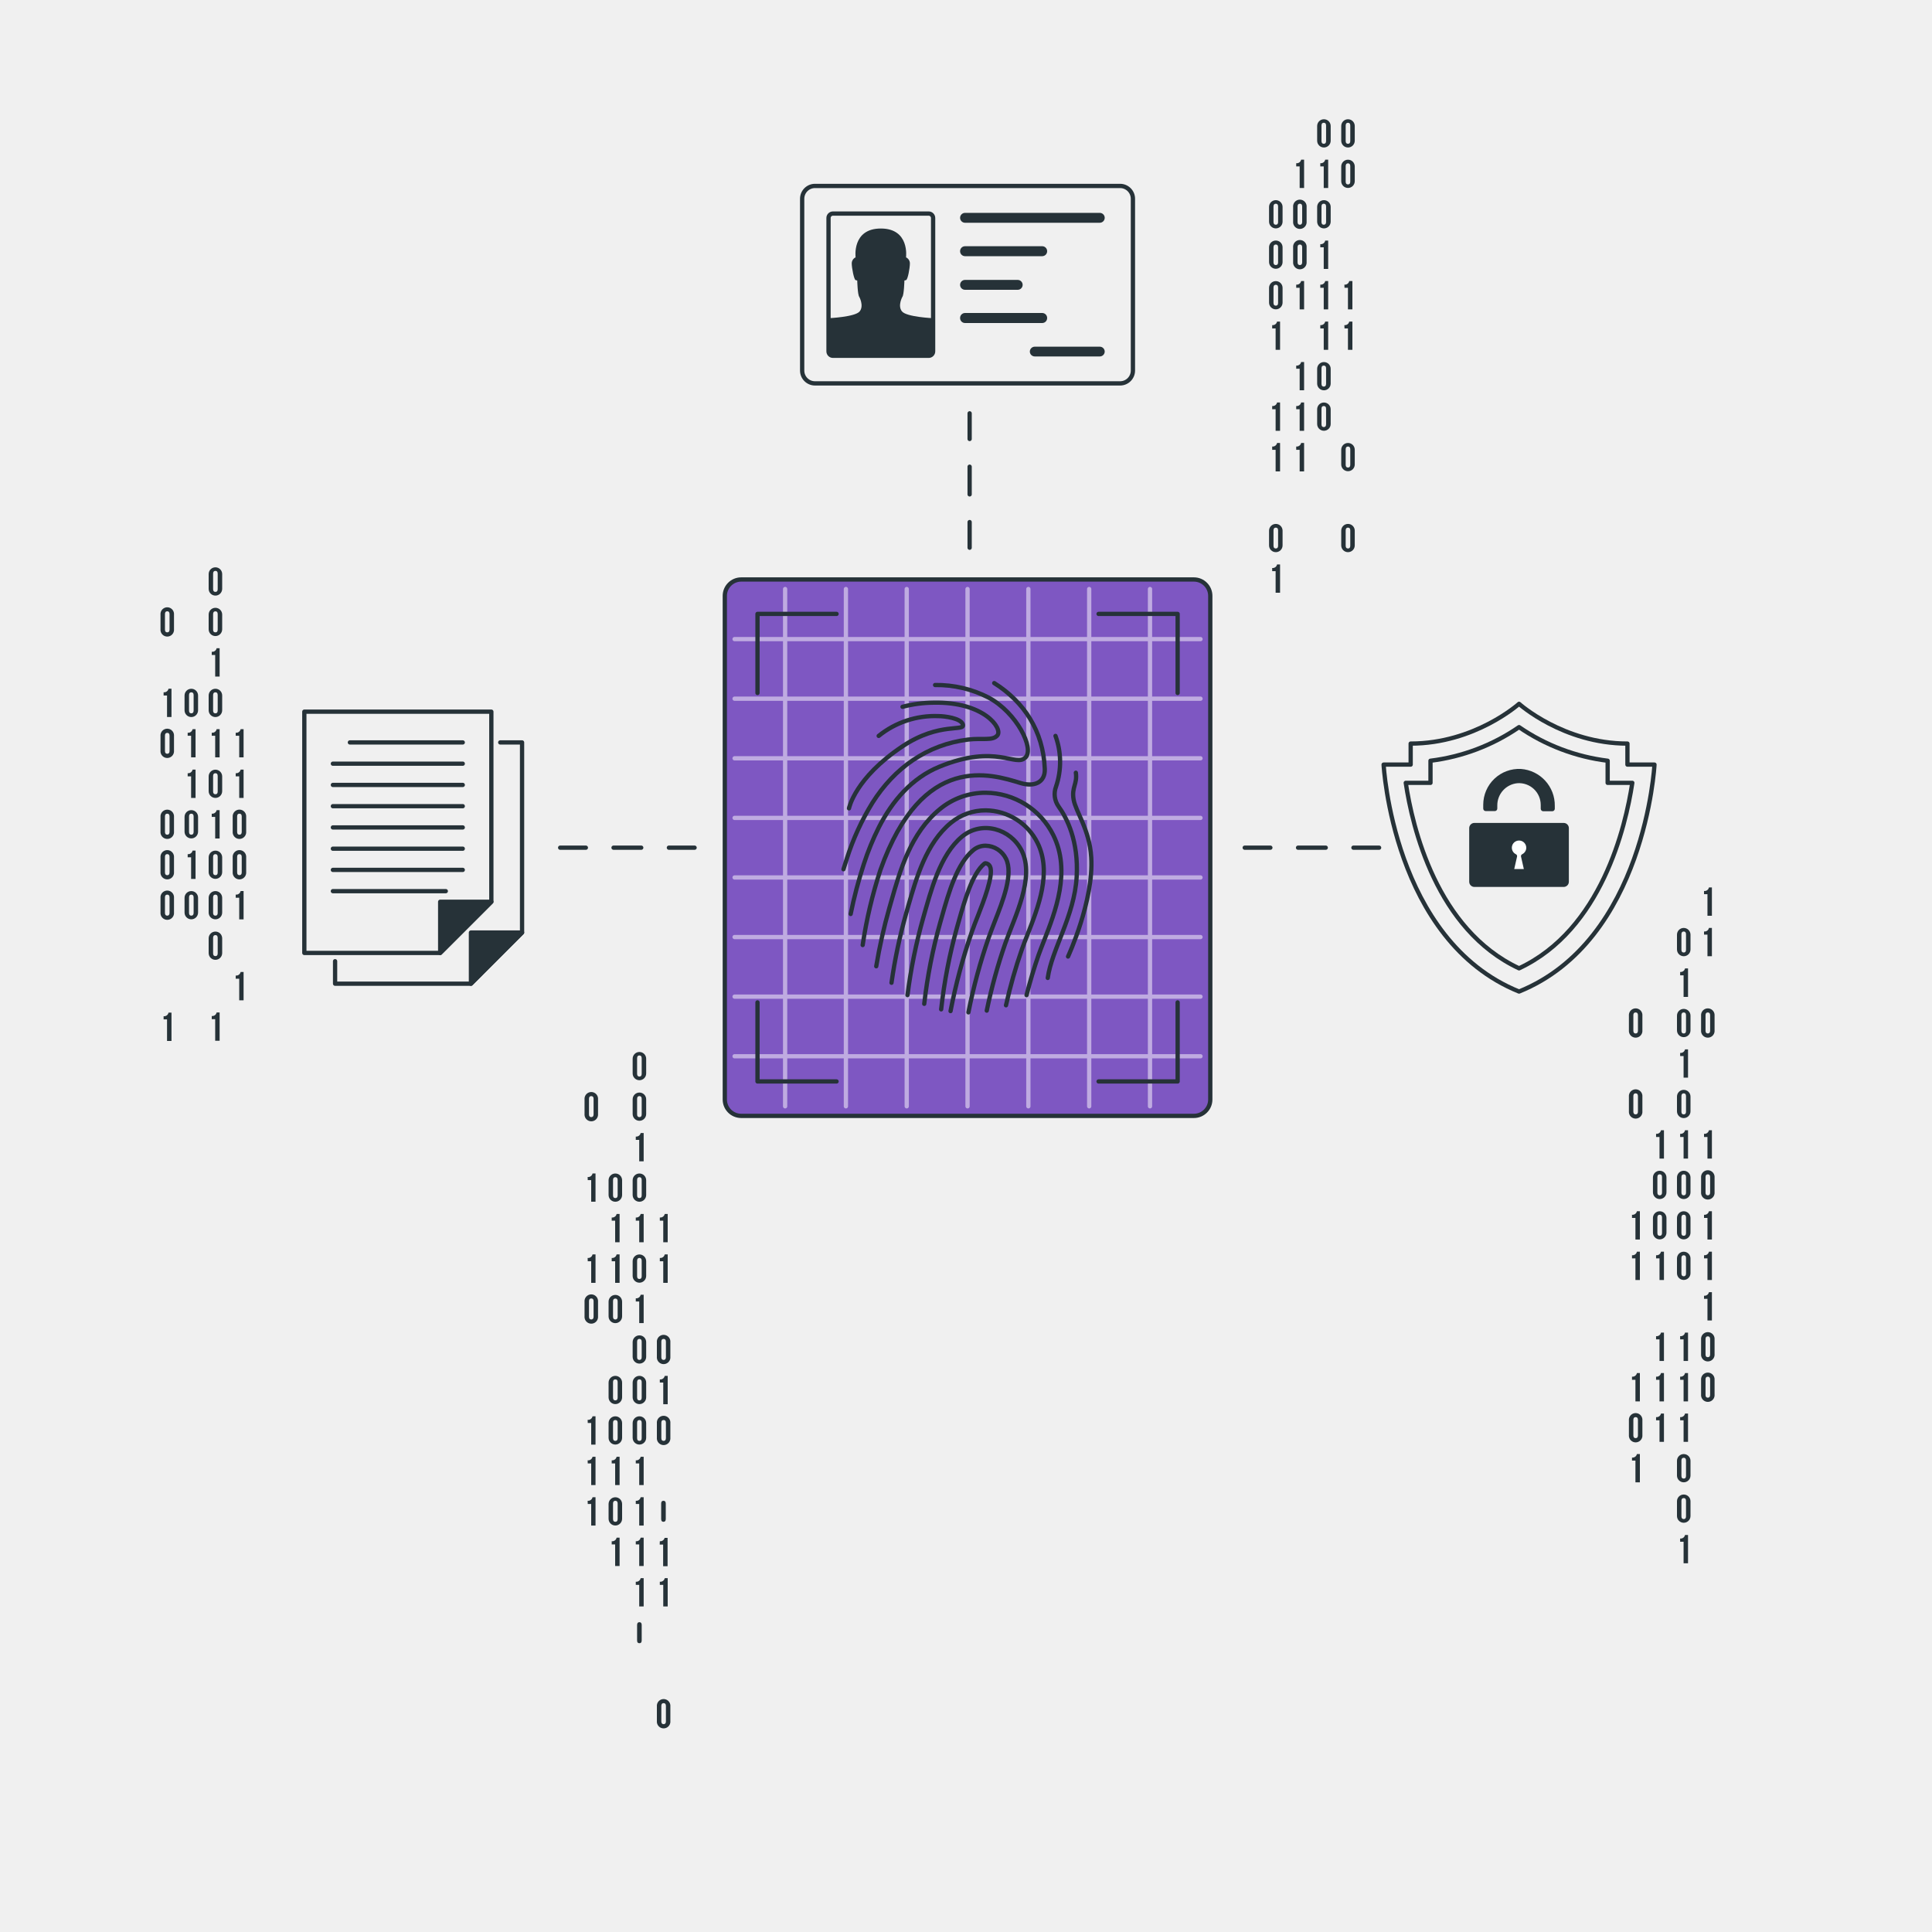
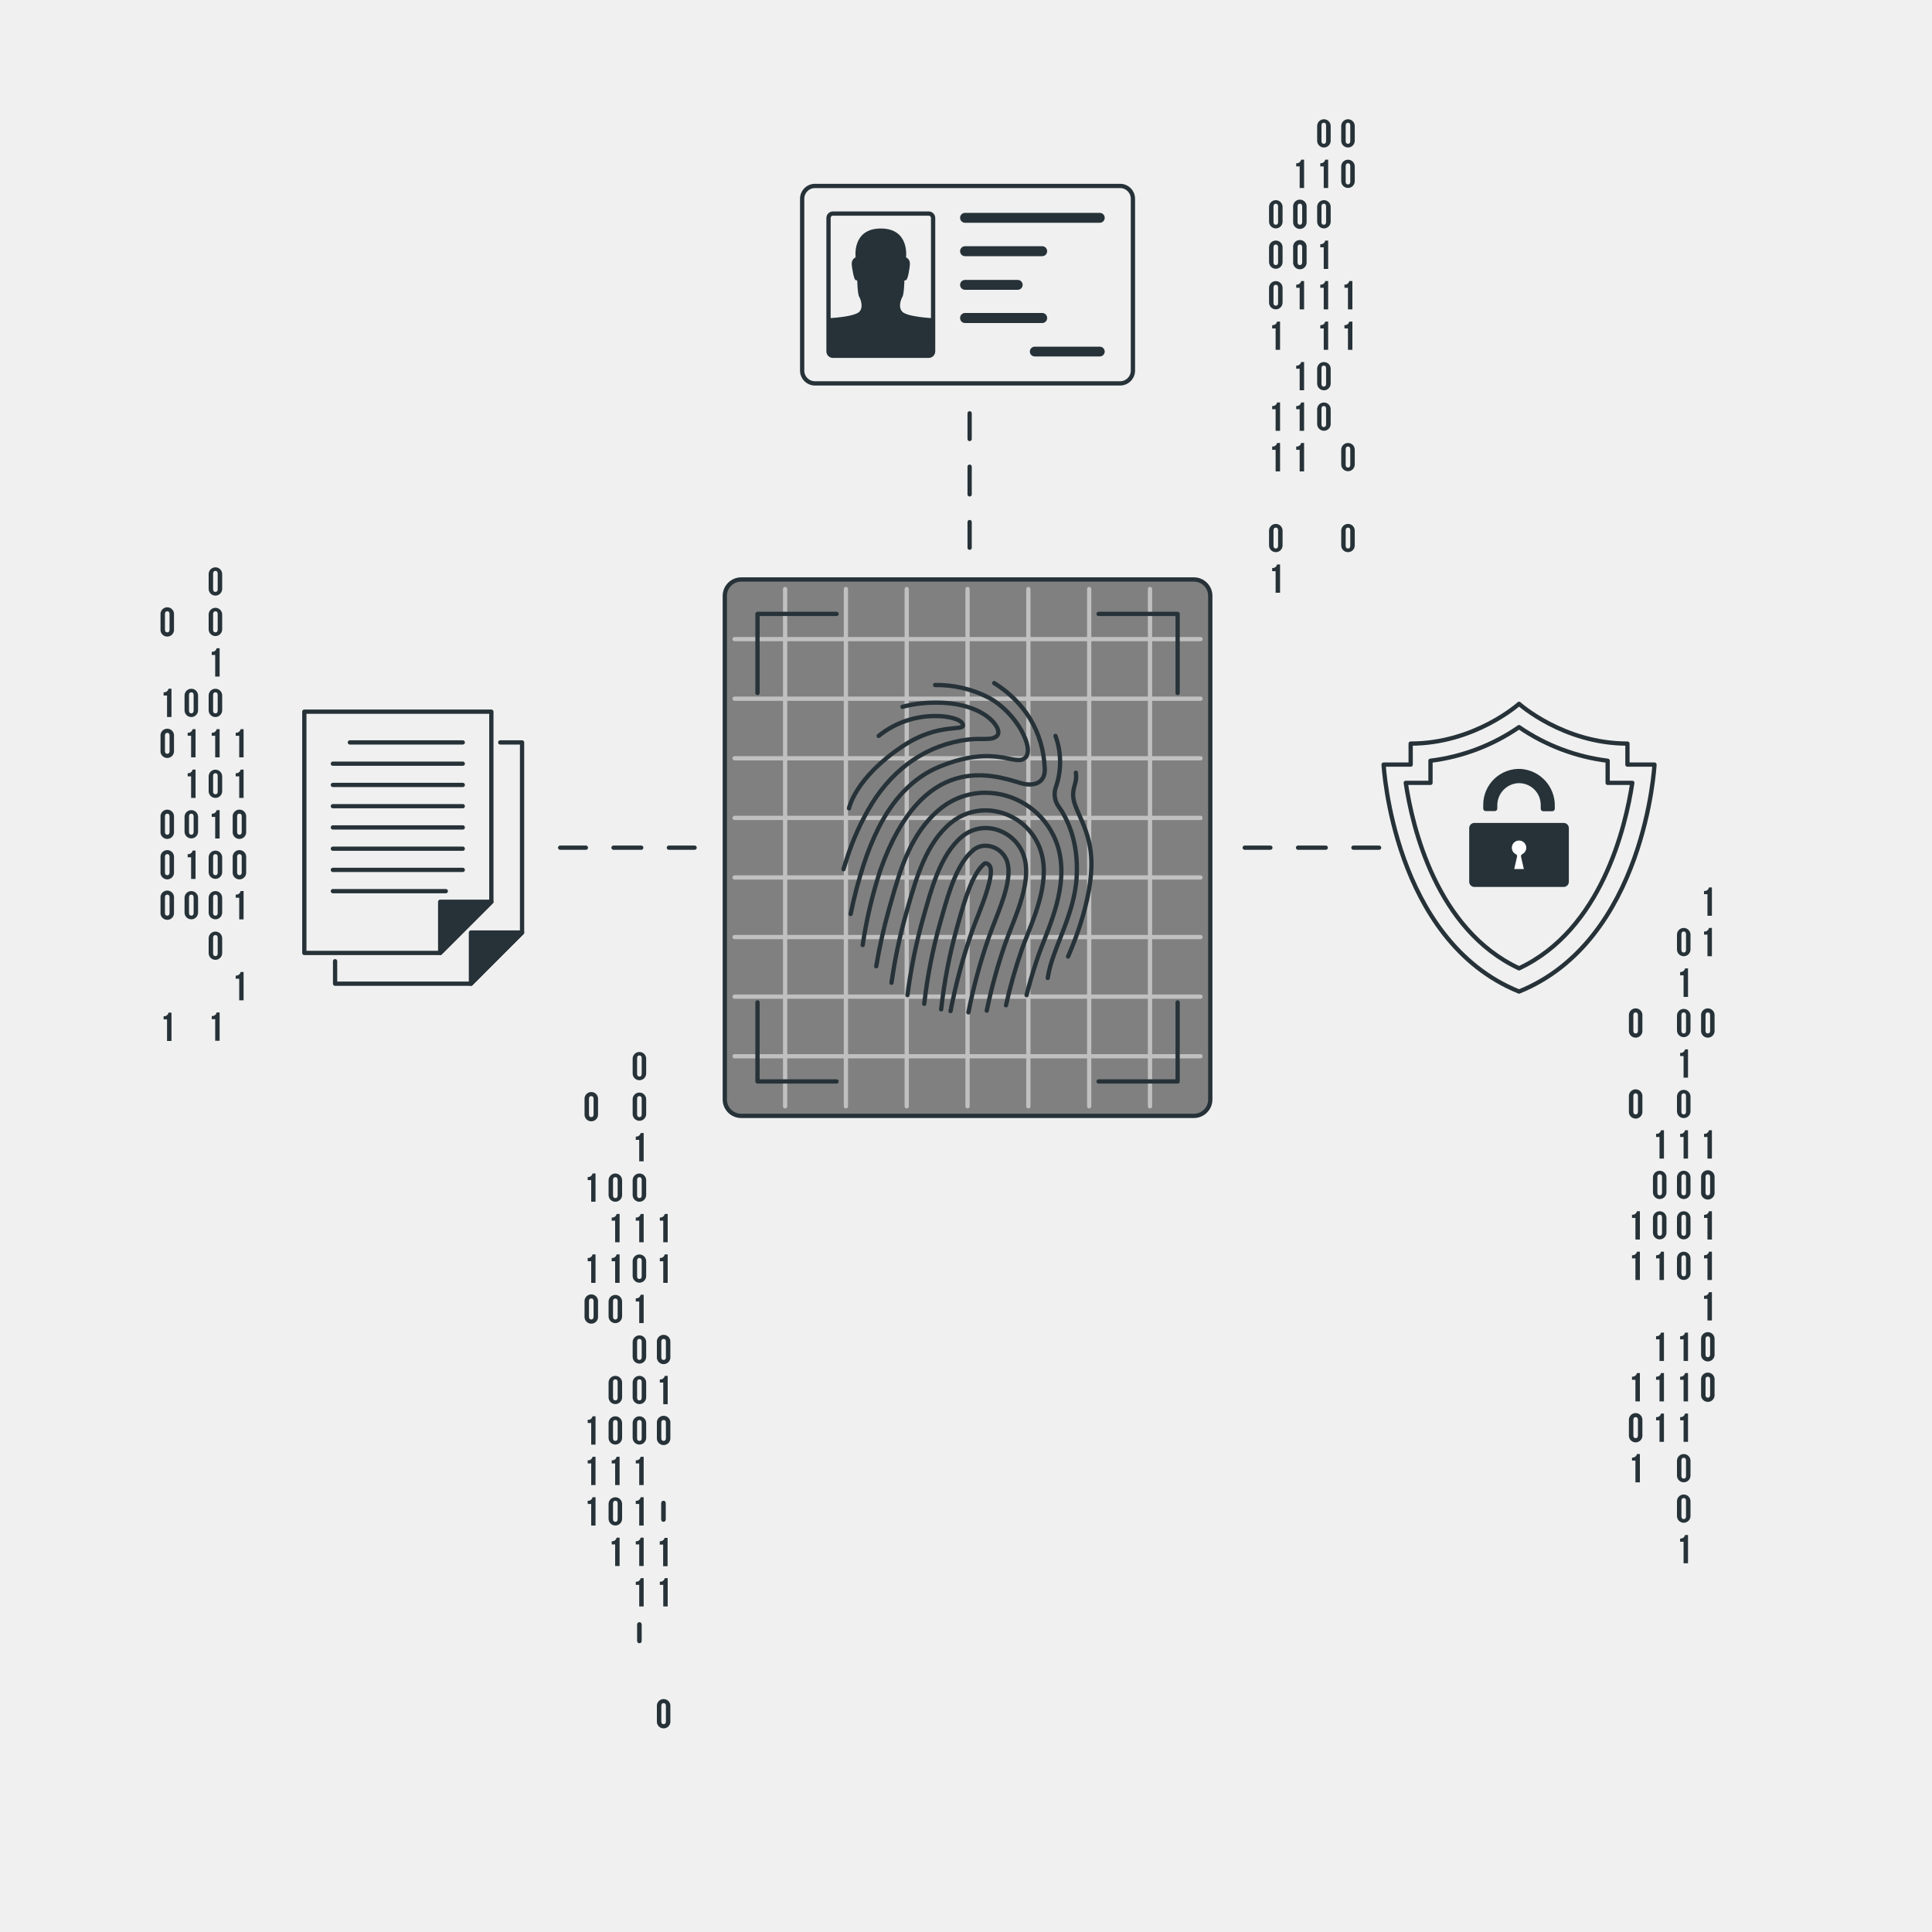
<svg xmlns="http://www.w3.org/2000/svg" viewBox="0 0 500 500">
  <g id="freepik--Graphics--inject-71">
    <line x1="250.94" y1="106.97" x2="250.94" y2="113.61" style="fill:none;stroke:#263238;stroke-linecap:round;stroke-linejoin:round;stroke-width:1.107px" />
    <line x1="250.94" y1="120.78" x2="250.94" y2="131.53" style="fill:none;stroke:#263238;stroke-linecap:round;stroke-linejoin:round;stroke-width:1.107px;stroke-dasharray:7.166,7.166" />
    <line x1="250.94" y1="135.11" x2="250.94" y2="141.75" style="fill:none;stroke:#263238;stroke-linecap:round;stroke-linejoin:round;stroke-width:1.107px" />
    <line x1="356.91" y1="219.38" x2="350.27" y2="219.38" style="fill:none;stroke:#263238;stroke-linecap:round;stroke-linejoin:round;stroke-width:1.107px" />
    <line x1="343.1" y1="219.38" x2="332.35" y2="219.38" style="fill:none;stroke:#263238;stroke-linecap:round;stroke-linejoin:round;stroke-width:1.107px;stroke-dasharray:7.165,7.165" />
    <line x1="328.77" y1="219.38" x2="322.13" y2="219.38" style="fill:none;stroke:#263238;stroke-linecap:round;stroke-linejoin:round;stroke-width:1.107px" />
    <line x1="179.76" y1="219.38" x2="173.11" y2="219.38" style="fill:none;stroke:#263238;stroke-linecap:round;stroke-linejoin:round;stroke-width:1.107px" />
    <line x1="165.95" y1="219.38" x2="155.2" y2="219.38" style="fill:none;stroke:#263238;stroke-linecap:round;stroke-linejoin:round;stroke-width:1.107px;stroke-dasharray:7.165,7.165" />
    <line x1="151.62" y1="219.38" x2="144.97" y2="219.38" style="fill:none;stroke:#263238;stroke-linecap:round;stroke-linejoin:round;stroke-width:1.107px" />
    <path d="M434,241.9a1.75,1.75,0,1,1,3.5,0v3.82a1.75,1.75,0,1,1-3.5,0Zm1.15,3.89c0,.52.23.72.6.72s.59-.2.59-.72v-4c0-.52-.23-.72-.59-.72s-.6.2-.6.72Z" style="fill:#263238" />
    <path d="M434.82,251.54a1.14,1.14,0,0,0,1.26-.92h.78V258h-1.15v-5.59h-.89Z" style="fill:#263238" />
    <path d="M434,262.85a1.75,1.75,0,1,1,3.5,0v3.81a1.75,1.75,0,1,1-3.5,0Zm1.15,3.89c0,.52.23.72.6.72s.59-.2.59-.72v-4c0-.53-.23-.72-.59-.72s-.6.19-.6.72Z" style="fill:#263238" />
    <path d="M434.82,272.49a1.14,1.14,0,0,0,1.26-.92h.78v7.32h-1.15V273.3h-.89Z" style="fill:#263238" />
    <path d="M434,283.8a1.75,1.75,0,1,1,3.5,0v3.81a1.75,1.75,0,1,1-3.5,0Zm1.15,3.88c0,.53.23.72.6.72s.59-.19.59-.72v-4c0-.52-.23-.72-.59-.72s-.6.2-.6.72Z" style="fill:#263238" />
    <path d="M434.82,293.43a1.14,1.14,0,0,0,1.26-.92h.78v7.33h-1.15v-5.59h-.89Z" style="fill:#263238" />
    <path d="M434,304.74a1.75,1.75,0,1,1,3.5,0v3.82a1.75,1.75,0,1,1-3.5,0Zm1.15,3.89c0,.52.23.72.6.72s.59-.2.59-.72v-4c0-.52-.23-.72-.59-.72s-.6.2-.6.72Z" style="fill:#263238" />
    <path d="M434,315.22a1.75,1.75,0,1,1,3.5,0V319a1.75,1.75,0,1,1-3.5,0Zm1.15,3.88c0,.53.23.72.6.72s.59-.19.59-.72v-4c0-.53-.23-.73-.59-.73s-.6.2-.6.73Z" style="fill:#263238" />
    <path d="M434,325.69a1.75,1.75,0,1,1,3.5,0v3.81a1.75,1.75,0,1,1-3.5,0Zm1.15,3.89c0,.52.23.72.6.72s.59-.2.59-.72v-4c0-.52-.23-.72-.59-.72s-.6.2-.6.72Z" style="fill:#263238" />
    <path d="M434.82,345.8a1.14,1.14,0,0,0,1.26-.92h.78v7.33h-1.15v-5.59h-.89Z" style="fill:#263238" />
    <path d="M434.82,356.28a1.13,1.13,0,0,0,1.26-.93h.78v7.33h-1.15v-5.59h-.89Z" style="fill:#263238" />
    <path d="M434.82,366.75a1.14,1.14,0,0,0,1.26-.92h.78v7.32h-1.15v-5.58h-.89Z" style="fill:#263238" />
    <path d="M434,378.06a1.75,1.75,0,1,1,3.5,0v3.81a1.75,1.75,0,1,1-3.5,0Zm1.15,3.88c0,.53.23.72.6.72s.59-.19.59-.72V378c0-.53-.23-.73-.59-.73s-.6.2-.6.73Z" style="fill:#263238" />
    <path d="M434,388.53a1.75,1.75,0,1,1,3.5,0v3.81a1.75,1.75,0,1,1-3.5,0Zm1.15,3.89c0,.52.23.72.6.72s.59-.2.59-.72v-4c0-.52-.23-.72-.59-.72s-.6.2-.6.72Z" style="fill:#263238" />
    <path d="M434.82,398.17a1.14,1.14,0,0,0,1.26-.92h.78v7.32h-1.15V399h-.89Z" style="fill:#263238" />
    <path d="M441,230.59a1.15,1.15,0,0,0,1.27-.92h.77V237h-1.15v-5.59H441Z" style="fill:#263238" />
    <path d="M441,241.07a1.15,1.15,0,0,0,1.27-.92h.77v7.32h-1.15v-5.59H441Z" style="fill:#263238" />
    <path d="M440.24,262.85a1.75,1.75,0,1,1,3.49,0v3.81a1.75,1.75,0,1,1-3.49,0Zm1.15,3.89c0,.52.23.72.59.72s.6-.2.6-.72v-4c0-.53-.23-.72-.6-.72s-.59.19-.59.72Z" style="fill:#263238" />
    <path d="M441,293.43a1.15,1.15,0,0,0,1.27-.92h.77v7.33h-1.15v-5.59H441Z" style="fill:#263238" />
    <path d="M440.24,304.74a1.75,1.75,0,1,1,3.49,0v3.82a1.75,1.75,0,1,1-3.49,0Zm1.15,3.89c0,.52.23.72.59.72s.6-.2.6-.72v-4c0-.52-.23-.72-.6-.72s-.59.2-.59.72Z" style="fill:#263238" />
    <path d="M441,314.38a1.15,1.15,0,0,0,1.27-.92h.77v7.33h-1.15V315.2H441Z" style="fill:#263238" />
    <path d="M441,324.85a1.14,1.14,0,0,0,1.27-.92h.77v7.33h-1.15v-5.59H441Z" style="fill:#263238" />
    <path d="M441,335.33a1.15,1.15,0,0,0,1.27-.92h.77v7.32h-1.15v-5.59H441Z" style="fill:#263238" />
    <path d="M440.24,346.64a1.75,1.75,0,1,1,3.49,0v3.81a1.75,1.75,0,1,1-3.49,0Zm1.15,3.88c0,.53.23.72.59.72s.6-.19.6-.72v-3.95c0-.53-.23-.73-.6-.73s-.59.2-.59.73Z" style="fill:#263238" />
    <path d="M440.24,357.11a1.75,1.75,0,1,1,3.49,0v3.81a1.75,1.75,0,1,1-3.49,0Zm1.15,3.89c0,.52.23.72.59.72s.6-.2.6-.72v-4c0-.52-.23-.72-.6-.72s-.59.2-.59.72Z" style="fill:#263238" />
    <path d="M428.59,293.43a1.15,1.15,0,0,0,1.27-.92h.77v7.33h-1.15v-5.59h-.89Z" style="fill:#263238" />
    <path d="M427.78,304.74a1.75,1.75,0,1,1,3.5,0v3.82a1.75,1.75,0,1,1-3.5,0Zm1.15,3.89c0,.52.23.72.6.72s.6-.2.6-.72v-4c0-.52-.23-.72-.6-.72s-.6.2-.6.72Z" style="fill:#263238" />
    <path d="M427.78,315.22a1.75,1.75,0,1,1,3.5,0V319a1.75,1.75,0,1,1-3.5,0Zm1.15,3.88c0,.53.23.72.6.72s.6-.19.6-.72v-4c0-.53-.23-.73-.6-.73s-.6.2-.6.73Z" style="fill:#263238" />
    <path d="M428.59,324.85a1.14,1.14,0,0,0,1.27-.92h.77v7.33h-1.15v-5.59h-.89Z" style="fill:#263238" />
    <path d="M428.59,345.8a1.15,1.15,0,0,0,1.27-.92h.77v7.33h-1.15v-5.59h-.89Z" style="fill:#263238" />
    <path d="M428.59,356.28a1.15,1.15,0,0,0,1.27-.93h.77v7.33h-1.15v-5.59h-.89Z" style="fill:#263238" />
    <path d="M428.59,366.75a1.15,1.15,0,0,0,1.27-.92h.77v7.32h-1.15v-5.58h-.89Z" style="fill:#263238" />
    <path d="M421.56,262.85a1.75,1.75,0,1,1,3.49,0v3.81a1.75,1.75,0,1,1-3.49,0Zm1.15,3.89c0,.52.23.72.59.72s.6-.2.6-.72v-4c0-.53-.23-.72-.6-.72s-.59.19-.59.72Z" style="fill:#263238" />
    <path d="M421.56,283.8a1.75,1.75,0,1,1,3.49,0v3.81a1.75,1.75,0,1,1-3.49,0Zm1.15,3.88c0,.53.23.72.59.72s.6-.19.6-.72v-4c0-.52-.23-.72-.6-.72s-.59.2-.59.72Z" style="fill:#263238" />
    <path d="M422.36,314.38a1.15,1.15,0,0,0,1.27-.92h.77v7.33h-1.15V315.2h-.89Z" style="fill:#263238" />
    <path d="M422.36,324.85a1.14,1.14,0,0,0,1.27-.92h.77v7.33h-1.15v-5.59h-.89Z" style="fill:#263238" />
    <path d="M422.36,356.28a1.15,1.15,0,0,0,1.27-.93h.77v7.33h-1.15v-5.59h-.89Z" style="fill:#263238" />
    <path d="M421.56,367.59a1.75,1.75,0,1,1,3.49,0v3.81a1.75,1.75,0,1,1-3.49,0Zm1.15,3.88c0,.52.23.72.59.72s.6-.2.6-.72v-4c0-.52-.23-.72-.6-.72s-.59.2-.59.72Z" style="fill:#263238" />
    <path d="M422.36,377.22a1.15,1.15,0,0,0,1.27-.92h.77v7.33h-1.15V378h-.89Z" style="fill:#263238" />
    <path d="M163.73,274a1.75,1.75,0,1,1,3.5,0v3.81a1.75,1.75,0,1,1-3.5,0Zm1.15,3.88c0,.53.23.73.6.73s.59-.2.59-.73v-4c0-.53-.23-.73-.59-.73s-.6.2-.6.73Z" style="fill:#263238" />
    <path d="M163.73,284.5a1.75,1.75,0,1,1,3.5,0v3.81a1.75,1.75,0,1,1-3.5,0Zm1.15,3.89c0,.52.23.72.6.72s.59-.2.59-.72v-4c0-.52-.23-.72-.59-.72s-.6.2-.6.72Z" style="fill:#263238" />
    <path d="M164.54,294.14a1.14,1.14,0,0,0,1.26-.92h.78v7.33h-1.15V295h-.89Z" style="fill:#263238" />
    <path d="M163.73,305.45a1.75,1.75,0,1,1,3.5,0v3.81a1.75,1.75,0,1,1-3.5,0Zm1.15,3.88c0,.53.23.73.6.73s.59-.2.59-.73v-3.95c0-.53-.23-.73-.59-.73s-.6.2-.6.73Z" style="fill:#263238" />
    <path d="M164.54,315.09a1.14,1.14,0,0,0,1.26-.92h.78v7.32h-1.15V315.9h-.89Z" style="fill:#263238" />
    <path d="M163.73,326.4a1.75,1.75,0,1,1,3.5,0v3.81a1.75,1.75,0,1,1-3.5,0Zm1.15,3.88c0,.52.23.72.6.72s.59-.2.59-.72v-4c0-.52-.23-.72-.59-.72s-.6.2-.6.72Z" style="fill:#263238" />
    <path d="M164.54,336a1.14,1.14,0,0,0,1.26-.92h.78v7.33h-1.15v-5.59h-.89Z" style="fill:#263238" />
    <path d="M163.73,347.34a1.75,1.75,0,1,1,3.5,0v3.81a1.75,1.75,0,1,1-3.5,0Zm1.15,3.89c0,.52.23.72.6.72s.59-.2.59-.72v-4c0-.52-.23-.72-.59-.72s-.6.2-.6.72Z" style="fill:#263238" />
    <path d="M163.73,357.82a1.75,1.75,0,1,1,3.5,0v3.81a1.75,1.75,0,1,1-3.5,0Zm1.15,3.88c0,.52.23.72.6.72s.59-.2.59-.72v-4c0-.52-.23-.72-.59-.72s-.6.2-.6.72Z" style="fill:#263238" />
    <path d="M163.73,368.29a1.75,1.75,0,1,1,3.5,0v3.81a1.75,1.75,0,1,1-3.5,0Zm1.15,3.88c0,.53.23.73.6.73s.59-.2.59-.73v-3.95c0-.53-.23-.72-.59-.72s-.6.19-.6.72Z" style="fill:#263238" />
    <path d="M164.54,377.93a1.14,1.14,0,0,0,1.26-.92h.78v7.32h-1.15v-5.59h-.89Z" style="fill:#263238" />
    <path d="M164.54,388.4a1.14,1.14,0,0,0,1.26-.92h.78v7.33h-1.15v-5.59h-.89Z" style="fill:#263238" />
    <path d="M164.54,398.87a1.14,1.14,0,0,0,1.26-.92h.78v7.33h-1.15v-5.59h-.89Z" style="fill:#263238" />
    <path d="M164.54,409.35a1.14,1.14,0,0,0,1.26-.92h.78v7.32h-1.15v-5.59h-.89Z" style="fill:#263238" />
    <path d="M164.88,424.54c0,.53.23.72.6.72s.59-.19.59-.72v-4c0-.52-.23-.72-.59-.72s-.6.2-.6.72Z" style="fill:#263238" />
    <path d="M170.76,315.09a1.15,1.15,0,0,0,1.27-.92h.77v7.32h-1.15V315.9h-.89Z" style="fill:#263238" />
    <path d="M170.76,325.56a1.15,1.15,0,0,0,1.27-.92h.77V332h-1.15v-5.59h-.89Z" style="fill:#263238" />
    <path d="M170,347.34a1.75,1.75,0,1,1,3.49,0v3.81a1.75,1.75,0,1,1-3.49,0Zm1.15,3.89c0,.52.23.72.59.72s.6-.2.6-.72v-4c0-.52-.23-.72-.6-.72s-.59.2-.59.72Z" style="fill:#263238" />
    <path d="M170.76,357a1.15,1.15,0,0,0,1.27-.92h.77v7.33h-1.15V357.8h-.89Z" style="fill:#263238" />
    <path d="M170,368.29a1.75,1.75,0,1,1,3.49,0v3.81a1.75,1.75,0,1,1-3.49,0Zm1.15,3.88c0,.53.23.73.59.73s.6-.2.6-.73v-3.95c0-.53-.23-.72-.6-.72s-.59.19-.59.72Z" style="fill:#263238" />
    <path d="M171.11,393.12c0,.52.23.72.59.72s.6-.2.6-.72v-4c0-.52-.23-.72-.6-.72s-.59.2-.59.72Z" style="fill:#263238" />
    <path d="M170.76,398.87A1.15,1.15,0,0,0,172,398h.77v7.33h-1.15v-5.59h-.89Z" style="fill:#263238" />
    <path d="M170.76,409.35a1.15,1.15,0,0,0,1.27-.92h.77v7.32h-1.15v-5.59h-.89Z" style="fill:#263238" />
    <path d="M170,441.6a1.75,1.75,0,1,1,3.49,0v3.82a1.75,1.75,0,1,1-3.49,0Zm1.15,3.89c0,.52.23.72.59.72s.6-.2.6-.72v-4c0-.52-.23-.72-.6-.72s-.59.2-.59.72Z" style="fill:#263238" />
    <path d="M157.5,305.45a1.75,1.75,0,1,1,3.5,0v3.81a1.75,1.75,0,1,1-3.5,0Zm1.15,3.88c0,.53.23.73.6.73s.6-.2.6-.73v-3.95c0-.53-.23-.73-.6-.73s-.6.2-.6.73Z" style="fill:#263238" />
    <path d="M158.31,315.09a1.15,1.15,0,0,0,1.27-.92h.77v7.32H159.2V315.9h-.89Z" style="fill:#263238" />
    <path d="M158.31,325.56a1.15,1.15,0,0,0,1.27-.92h.77V332H159.2v-5.59h-.89Z" style="fill:#263238" />
    <path d="M157.5,336.87a1.75,1.75,0,1,1,3.5,0v3.81a1.75,1.75,0,1,1-3.5,0Zm1.15,3.88c0,.53.23.73.6.73s.6-.2.6-.73V336.8c0-.53-.23-.73-.6-.73s-.6.2-.6.73Z" style="fill:#263238" />
    <path d="M157.5,357.82a1.75,1.75,0,1,1,3.5,0v3.81a1.75,1.75,0,1,1-3.5,0Zm1.15,3.88c0,.52.23.72.6.72s.6-.2.6-.72v-4c0-.52-.23-.72-.6-.72s-.6.2-.6.72Z" style="fill:#263238" />
    <path d="M157.5,368.29a1.75,1.75,0,1,1,3.5,0v3.81a1.75,1.75,0,1,1-3.5,0Zm1.15,3.88c0,.53.23.73.6.73s.6-.2.6-.73v-3.95c0-.53-.23-.72-.6-.72s-.6.19-.6.72Z" style="fill:#263238" />
    <path d="M158.31,377.93a1.15,1.15,0,0,0,1.27-.92h.77v7.32H159.2v-5.59h-.89Z" style="fill:#263238" />
    <path d="M157.5,389.24a1.75,1.75,0,1,1,3.5,0v3.81a1.75,1.75,0,1,1-3.5,0Zm1.15,3.88c0,.52.23.72.6.72s.6-.2.6-.72v-4c0-.52-.23-.72-.6-.72s-.6.2-.6.72Z" style="fill:#263238" />
    <path d="M158.31,398.87a1.15,1.15,0,0,0,1.27-.92h.77v7.33H159.2v-5.59h-.89Z" style="fill:#263238" />
    <path d="M151.28,284.5a1.75,1.75,0,1,1,3.49,0v3.81a1.75,1.75,0,1,1-3.49,0Zm1.15,3.89c0,.52.23.72.59.72s.6-.2.6-.72v-4c0-.52-.23-.72-.6-.72s-.59.2-.59.72Z" style="fill:#263238" />
    <path d="M152.08,304.61a1.15,1.15,0,0,0,1.27-.92h.77V311H153v-5.59h-.89Z" style="fill:#263238" />
    <path d="M152.08,325.56a1.15,1.15,0,0,0,1.27-.92h.77V332H153v-5.59h-.89Z" style="fill:#263238" />
    <path d="M151.28,336.87a1.75,1.75,0,1,1,3.49,0v3.81a1.75,1.75,0,1,1-3.49,0Zm1.15,3.89c0,.52.23.72.59.72s.6-.2.6-.72v-4c0-.53-.23-.72-.6-.72s-.59.19-.59.72Z" style="fill:#263238" />
    <path d="M152.08,367.45a1.15,1.15,0,0,0,1.27-.92h.77v7.33H153v-5.59h-.89Z" style="fill:#263238" />
    <path d="M152.08,377.93a1.15,1.15,0,0,0,1.27-.92h.77v7.32H153v-5.59h-.89Z" style="fill:#263238" />
    <path d="M152.08,388.4a1.15,1.15,0,0,0,1.27-.92h.77v7.33H153v-5.59h-.89Z" style="fill:#263238" />
    <path d="M347.11,32.61a1.75,1.75,0,1,1,3.5,0v3.81a1.75,1.75,0,1,1-3.5,0Zm1.15,3.88c0,.52.23.72.6.72s.59-.2.59-.72v-4c0-.52-.23-.72-.59-.72s-.6.2-.6.72Z" style="fill:#263238" />
    <path d="M347.11,43.08a1.75,1.75,0,1,1,3.5,0v3.81a1.75,1.75,0,1,1-3.5,0ZM348.26,47c0,.53.23.73.6.73s.59-.2.59-.73V43c0-.53-.23-.73-.59-.73s-.6.2-.6.73Z" style="fill:#263238" />
    <path d="M347.92,73.66a1.14,1.14,0,0,0,1.26-.92H350v7.33h-1.15V74.48h-.89Z" style="fill:#263238" />
    <path d="M347.92,84.14a1.14,1.14,0,0,0,1.26-.92H350v7.32h-1.15V85h-.89Z" style="fill:#263238" />
    <path d="M347.11,116.39a1.75,1.75,0,1,1,3.5,0v3.81a1.75,1.75,0,1,1-3.5,0Zm1.15,3.89c0,.52.23.72.6.72s.59-.2.59-.72v-4c0-.52-.23-.72-.59-.72s-.6.2-.6.72Z" style="fill:#263238" />
    <path d="M347.11,137.34a1.75,1.75,0,1,1,3.5,0v3.81a1.75,1.75,0,1,1-3.5,0Zm1.15,3.88c0,.53.23.73.6.73s.59-.2.59-.73v-3.95c0-.53-.23-.72-.59-.72s-.6.19-.6.72Z" style="fill:#263238" />
    <path d="M328.43,53.55a1.75,1.75,0,1,1,3.5,0v3.81a1.75,1.75,0,1,1-3.5,0Zm1.15,3.89c0,.52.23.72.6.72s.59-.2.59-.72v-4c0-.52-.23-.72-.59-.72s-.6.2-.6.72Z" style="fill:#263238" />
    <path d="M328.43,64a1.75,1.75,0,1,1,3.5,0v3.81a1.75,1.75,0,1,1-3.5,0Zm1.15,3.88c0,.52.23.72.6.72s.59-.2.59-.72V64c0-.52-.23-.72-.59-.72s-.6.2-.6.72Z" style="fill:#263238" />
    <path d="M328.43,74.5a1.75,1.75,0,1,1,3.5,0v3.81a1.75,1.75,0,1,1-3.5,0Zm1.15,3.88c0,.53.23.73.6.73s.59-.2.59-.73V74.43c0-.53-.23-.73-.59-.73s-.6.2-.6.73Z" style="fill:#263238" />
    <path d="M329.24,84.14a1.14,1.14,0,0,0,1.26-.92h.78v7.32h-1.15V85h-.89Z" style="fill:#263238" />
    <path d="M329.24,105.08a1.14,1.14,0,0,0,1.26-.92h.78v7.33h-1.15V105.9h-.89Z" style="fill:#263238" />
    <path d="M329.24,115.56a1.14,1.14,0,0,0,1.26-.92h.78V122h-1.15v-5.59h-.89Z" style="fill:#263238" />
    <path d="M328.43,137.34a1.75,1.75,0,1,1,3.5,0v3.81a1.75,1.75,0,1,1-3.5,0Zm1.15,3.88c0,.53.23.73.6.73s.59-.2.59-.73v-3.95c0-.53-.23-.72-.59-.72s-.6.19-.6.72Z" style="fill:#263238" />
    <path d="M329.24,147a1.14,1.14,0,0,0,1.26-.92h.78v7.32h-1.15v-5.59h-.89Z" style="fill:#263238" />
    <path d="M340.88,32.61a1.75,1.75,0,1,1,3.5,0v3.81a1.75,1.75,0,1,1-3.5,0ZM342,36.49c0,.52.23.72.59.72s.6-.2.6-.72v-4c0-.52-.23-.72-.6-.72s-.59.2-.59.72Z" style="fill:#263238" />
    <path d="M341.69,42.24a1.15,1.15,0,0,0,1.27-.92h.77v7.33h-1.15V43.06h-.89Z" style="fill:#263238" />
    <path d="M340.88,53.55a1.75,1.75,0,1,1,3.5,0v3.81a1.75,1.75,0,1,1-3.5,0ZM342,57.44c0,.52.23.72.59.72s.6-.2.6-.72v-4c0-.52-.23-.72-.6-.72s-.59.2-.59.72Z" style="fill:#263238" />
    <path d="M341.69,63.19a1.15,1.15,0,0,0,1.27-.92h.77V69.6h-1.15V64h-.89Z" style="fill:#263238" />
    <path d="M341.69,73.66a1.15,1.15,0,0,0,1.27-.92h.77v7.33h-1.15V74.48h-.89Z" style="fill:#263238" />
    <path d="M341.69,84.14a1.15,1.15,0,0,0,1.27-.92h.77v7.32h-1.15V85h-.89Z" style="fill:#263238" />
    <path d="M340.88,95.45a1.75,1.75,0,1,1,3.5,0v3.81a1.75,1.75,0,1,1-3.5,0ZM342,99.33c0,.52.23.72.59.72s.6-.2.6-.72v-4c0-.52-.23-.72-.6-.72s-.59.2-.59.72Z" style="fill:#263238" />
    <path d="M340.88,105.92a1.75,1.75,0,1,1,3.5,0v3.81a1.75,1.75,0,1,1-3.5,0ZM342,109.8c0,.53.23.73.59.73s.6-.2.6-.73v-4c0-.53-.23-.72-.6-.72s-.59.19-.59.72Z" style="fill:#263238" />
    <path d="M335.46,42.24a1.15,1.15,0,0,0,1.27-.92h.77v7.33h-1.15V43.06h-.89Z" style="fill:#263238" />
    <path d="M334.66,53.55a1.75,1.75,0,1,1,3.49,0v3.81a1.75,1.75,0,1,1-3.49,0Zm1.15,3.89c0,.52.23.72.59.72s.6-.2.6-.72v-4c0-.52-.23-.72-.6-.72s-.59.2-.59.72Z" style="fill:#263238" />
    <path d="M334.66,64a1.75,1.75,0,1,1,3.49,0v3.81a1.75,1.75,0,1,1-3.49,0Zm1.15,3.88c0,.52.23.72.59.72s.6-.2.6-.72V64c0-.52-.23-.72-.6-.72s-.59.2-.59.72Z" style="fill:#263238" />
    <path d="M335.46,73.66a1.15,1.15,0,0,0,1.27-.92h.77v7.33h-1.15V74.48h-.89Z" style="fill:#263238" />
    <path d="M335.46,94.61a1.15,1.15,0,0,0,1.27-.92h.77V101h-1.15V95.43h-.89Z" style="fill:#263238" />
    <path d="M335.46,105.08a1.15,1.15,0,0,0,1.27-.92h.77v7.33h-1.15V105.9h-.89Z" style="fill:#263238" />
    <path d="M335.46,115.56a1.15,1.15,0,0,0,1.27-.92h.77V122h-1.15v-5.59h-.89Z" style="fill:#263238" />
    <path d="M54,148.57a1.75,1.75,0,1,1,3.5,0v3.82a1.75,1.75,0,1,1-3.5,0Zm1.15,3.89c0,.52.23.72.6.72s.59-.2.59-.72v-4c0-.52-.23-.72-.59-.72s-.6.2-.6.72Z" style="fill:#263238" />
    <path d="M54,159.05a1.75,1.75,0,1,1,3.5,0v3.81a1.75,1.75,0,1,1-3.5,0Zm1.15,3.88c0,.53.23.72.6.72s.59-.19.59-.72v-4c0-.52-.23-.72-.59-.72s-.6.2-.6.72Z" style="fill:#263238" />
    <path d="M54.8,168.68a1.14,1.14,0,0,0,1.26-.92h.78v7.33H55.69V169.5H54.8Z" style="fill:#263238" />
    <path d="M54,180a1.75,1.75,0,1,1,3.5,0v3.82a1.75,1.75,0,1,1-3.5,0Zm1.15,3.89c0,.52.23.72.6.72s.59-.2.59-.72v-4c0-.52-.23-.72-.59-.72s-.6.2-.6.72Z" style="fill:#263238" />
    <path d="M54.8,189.63a1.14,1.14,0,0,0,1.26-.92h.78V196H55.69v-5.59H54.8Z" style="fill:#263238" />
    <path d="M54,200.94a1.75,1.75,0,1,1,3.5,0v3.81a1.75,1.75,0,1,1-3.5,0Zm1.15,3.89c0,.52.23.72.6.72s.59-.2.59-.72v-4c0-.53-.23-.72-.59-.72s-.6.19-.6.72Z" style="fill:#263238" />
    <path d="M54.8,210.58a1.14,1.14,0,0,0,1.26-.92h.78V217H55.69v-5.59H54.8Z" style="fill:#263238" />
    <path d="M54,221.89a1.75,1.75,0,1,1,3.5,0v3.81a1.75,1.75,0,1,1-3.5,0Zm1.15,3.88c0,.53.23.72.6.72s.59-.19.59-.72v-4c0-.52-.23-.72-.59-.72s-.6.2-.6.72Z" style="fill:#263238" />
    <path d="M54,232.36a1.75,1.75,0,1,1,3.5,0v3.81a1.75,1.75,0,1,1-3.5,0Zm1.15,3.89c0,.52.23.72.6.72s.59-.2.59-.72v-4c0-.52-.23-.72-.59-.72s-.6.2-.6.72Z" style="fill:#263238" />
    <path d="M54,242.84a1.75,1.75,0,1,1,3.5,0v3.81a1.75,1.75,0,1,1-3.5,0Zm1.15,3.88c0,.52.23.72.6.72s.59-.2.59-.72v-4c0-.52-.23-.72-.59-.72s-.6.2-.6.72Z" style="fill:#263238" />
    <path d="M54.8,262.94a1.13,1.13,0,0,0,1.26-.92h.78v7.33H55.69v-5.59H54.8Z" style="fill:#263238" />
    <path d="M61,189.63a1.15,1.15,0,0,0,1.27-.92h.77V196H61.91v-5.59H61Z" style="fill:#263238" />
    <path d="M61,200.1a1.15,1.15,0,0,0,1.27-.92h.77v7.33H61.91v-5.59H61Z" style="fill:#263238" />
    <path d="M60.22,211.41a1.75,1.75,0,1,1,3.49,0v3.82a1.75,1.75,0,1,1-3.49,0Zm1.15,3.89c0,.52.23.72.59.72s.6-.2.6-.72v-4c0-.52-.23-.72-.6-.72s-.59.2-.59.72Z" style="fill:#263238" />
    <path d="M60.22,221.89a1.75,1.75,0,1,1,3.49,0v3.81a1.75,1.75,0,1,1-3.49,0Zm1.15,3.88c0,.53.23.72.59.72s.6-.19.6-.72v-4c0-.52-.23-.72-.6-.72s-.59.2-.59.72Z" style="fill:#263238" />
    <path d="M61,231.52a1.14,1.14,0,0,0,1.27-.92h.77v7.33H61.91v-5.59H61Z" style="fill:#263238" />
    <path d="M61,252.47a1.15,1.15,0,0,0,1.27-.92h.77v7.33H61.91v-5.59H61Z" style="fill:#263238" />
    <path d="M47.76,180a1.75,1.75,0,1,1,3.5,0v3.82a1.75,1.75,0,1,1-3.5,0Zm1.16,3.89c0,.52.23.72.59.72s.6-.2.6-.72v-4c0-.52-.23-.72-.6-.72s-.59.2-.59.72Z" style="fill:#263238" />
    <path d="M48.57,189.63a1.15,1.15,0,0,0,1.27-.92h.77V196H49.46v-5.59h-.89Z" style="fill:#263238" />
    <path d="M48.57,200.1a1.15,1.15,0,0,0,1.27-.92h.77v7.33H49.46v-5.59h-.89Z" style="fill:#263238" />
    <path d="M47.76,211.41a1.75,1.75,0,1,1,3.5,0v3.82a1.75,1.75,0,1,1-3.5,0Zm1.16,3.89c0,.52.23.72.59.72s.6-.2.6-.72v-4c0-.52-.23-.72-.6-.72s-.59.2-.59.72Z" style="fill:#263238" />
    <path d="M48.57,221.05a1.15,1.15,0,0,0,1.27-.92h.77v7.33H49.46v-5.59h-.89Z" style="fill:#263238" />
    <path d="M47.76,232.36a1.75,1.75,0,1,1,3.5,0v3.81a1.75,1.75,0,1,1-3.5,0Zm1.16,3.89c0,.52.23.72.59.72s.6-.2.6-.72v-4c0-.52-.23-.72-.6-.72s-.59.2-.59.72Z" style="fill:#263238" />
    <path d="M41.54,159.05a1.75,1.75,0,1,1,3.49,0v3.81a1.75,1.75,0,1,1-3.49,0Zm1.15,3.88c0,.53.23.72.59.72s.6-.19.6-.72v-4c0-.53-.23-.73-.6-.73s-.59.2-.59.73Z" style="fill:#263238" />
    <path d="M42.34,179.16a1.15,1.15,0,0,0,1.27-.92h.77v7.32H43.23V180h-.89Z" style="fill:#263238" />
    <path d="M41.54,190.47a1.75,1.75,0,1,1,3.49,0v3.81a1.75,1.75,0,1,1-3.49,0Zm1.15,3.88c0,.53.23.72.59.72s.6-.19.6-.72V190.4c0-.53-.23-.73-.6-.73s-.59.2-.59.73Z" style="fill:#263238" />
    <path d="M41.54,211.42a1.75,1.75,0,1,1,3.49,0v3.81a1.75,1.75,0,1,1-3.49,0Zm1.15,3.88c0,.52.23.72.59.72s.6-.2.6-.72v-4c0-.52-.23-.72-.6-.72s-.59.2-.59.72Z" style="fill:#263238" />
    <path d="M41.54,221.89a1.75,1.75,0,1,1,3.49,0v3.81a1.75,1.75,0,1,1-3.49,0Zm1.15,3.88c0,.53.23.73.59.73s.6-.2.6-.73v-4c0-.53-.23-.73-.6-.73s-.59.2-.59.73Z" style="fill:#263238" />
    <path d="M41.54,232.36a1.75,1.75,0,1,1,3.49,0v3.81a1.75,1.75,0,1,1-3.49,0Zm1.15,3.89c0,.52.23.72.59.72s.6-.2.6-.72v-4c0-.52-.23-.72-.6-.72s-.59.2-.59.72Z" style="fill:#263238" />
    <path d="M42.34,263a1.15,1.15,0,0,0,1.27-.93h.77v7.33H43.23v-5.59h-.89Z" style="fill:#263238" />
  </g>
  <g id="freepik--icon-3--inject-71">
    <path d="M393.13,256.61c-32.68-13.23-35.05-58.73-35.05-58.73h7v-5.44c16.59,0,28.05-10.29,28.05-10.29h0s11.46,10.29,28.05,10.29v5.44h7s-2.38,45.5-35.05,58.73Z" style="fill:none;stroke:#263238;stroke-linecap:round;stroke-linejoin:round;stroke-width:1.107px" />
    <path d="M393.13,250.6c-21.41-10-27.61-36.56-29.32-48h6.4v-5.72a51.58,51.58,0,0,0,22.92-8.7,51.63,51.63,0,0,0,22.93,8.7v5.72h6.38C420.71,214,414.47,240.6,393.13,250.6Z" style="fill:none;stroke:#263238;stroke-linecap:round;stroke-linejoin:round;stroke-width:1.107px" />
    <rect x="380.23" y="212.97" width="25.79" height="16.57" rx="1.35" style="fill:#263238" />
    <path d="M393.59,199a9.28,9.28,0,0,0-9.73,9.26v1a.65.65,0,0,0,.65.65h2.34a.65.65,0,0,0,.65-.65v-.77a5.75,5.75,0,0,1,5.24-5.8,5.63,5.63,0,0,1,6,5.61v1a.65.65,0,0,0,.65.65h2.34a.65.65,0,0,0,.65-.65v-.7A9.45,9.45,0,0,0,393.59,199Z" style="fill:#263238" />
    <path d="M395.55,219.4a2.42,2.42,0,1,0-3.48,2.17l-.88,3.89h3.87l-.88-3.89A2.43,2.43,0,0,0,395.55,219.4Z" style="fill:#fff;stroke:#263238;stroke-linecap:round;stroke-linejoin:round;stroke-width:1.107px" />
  </g>
  <g id="freepik--icon-2--inject-71">
    <rect x="207.6" y="48.12" width="85.6" height="51.1" rx="3.32" style="fill:none;stroke:#263238;stroke-linecap:round;stroke-linejoin:round;stroke-width:1.107px" />
    <rect x="214.42" y="55.26" width="27.07" height="36.81" rx="1.15" transform="translate(455.91 147.34) rotate(180)" style="fill:none;stroke:#263238;stroke-linecap:round;stroke-linejoin:round;stroke-width:1.107px" />
    <path d="M228,92.07H215.64a1.22,1.22,0,0,1-1.22-1.22v-8.5s6.91-.3,8.07-1.77-.12-3.77-.12-3.77c-.42-.52-.52-4.21-.52-4.21l-.42-.11c-.41-.1-1-3.16-1-4.31a1.74,1.74,0,0,1,1-1.58s-1-7.46,6.53-7.46,6.52,7.46,6.52,7.46a1.74,1.74,0,0,1,1,1.58c0,1.15-.54,4.21-1,4.31l-.42.11s-.1,3.69-.52,4.21c0,0-1.29,2.3-.12,3.77s8.07,1.77,8.07,1.77v8.5a1.21,1.21,0,0,1-1.22,1.22Z" style="fill:#263238" />
    <path d="M284.62,92.25H267.8A1.28,1.28,0,0,1,266.52,91h0a1.28,1.28,0,0,1,1.28-1.28h16.82A1.28,1.28,0,0,1,285.9,91h0A1.28,1.28,0,0,1,284.62,92.25Z" style="fill:#263238" />
    <path d="M284.62,57.65H249.75a1.28,1.28,0,0,1-1.28-1.28h0a1.28,1.28,0,0,1,1.28-1.28h34.87a1.28,1.28,0,0,1,1.28,1.28h0A1.28,1.28,0,0,1,284.62,57.65Z" style="fill:#263238" />
    <path d="M269.75,66.3h-20A1.28,1.28,0,0,1,248.47,65h0a1.28,1.28,0,0,1,1.28-1.28h20A1.28,1.28,0,0,1,271,65h0A1.28,1.28,0,0,1,269.75,66.3Z" style="fill:#263238" />
    <path d="M263.38,75H249.75a1.28,1.28,0,0,1-1.28-1.28h0a1.28,1.28,0,0,1,1.28-1.28h13.63a1.28,1.28,0,0,1,1.28,1.28h0A1.28,1.28,0,0,1,263.38,75Z" style="fill:#263238" />
    <path d="M269.75,83.6h-20a1.28,1.28,0,0,1-1.28-1.28h0A1.28,1.28,0,0,1,249.75,81h20A1.28,1.28,0,0,1,271,82.32h0A1.28,1.28,0,0,1,269.75,83.6Z" style="fill:#263238" />
  </g>
  <g id="freepik--icon-1--inject-71">
    <polygon points="127.16 184.18 127.16 233.38 113.92 246.62 78.76 246.62 78.76 184.18 127.16 184.18" style="fill:none;stroke:#263238;stroke-linecap:round;stroke-linejoin:round;stroke-width:1.107px" />
    <polygon points="127.16 233.38 113.92 246.62 113.92 233.38 127.16 233.38" style="fill:#263238;stroke:#263238;stroke-linecap:round;stroke-linejoin:round;stroke-width:1.107px" />
    <line x1="90.55" y1="192.14" x2="119.76" y2="192.14" style="fill:none;stroke:#263238;stroke-linecap:round;stroke-linejoin:round;stroke-width:1.107px" />
    <line x1="86.15" y1="197.64" x2="119.76" y2="197.64" style="fill:none;stroke:#263238;stroke-linecap:round;stroke-linejoin:round;stroke-width:1.107px" />
    <line x1="86.15" y1="203.14" x2="119.76" y2="203.14" style="fill:none;stroke:#263238;stroke-linecap:round;stroke-linejoin:round;stroke-width:1.107px" />
    <line x1="86.15" y1="208.64" x2="119.76" y2="208.64" style="fill:none;stroke:#263238;stroke-linecap:round;stroke-linejoin:round;stroke-width:1.107px" />
    <line x1="86.15" y1="214.14" x2="119.76" y2="214.14" style="fill:none;stroke:#263238;stroke-linecap:round;stroke-linejoin:round;stroke-width:1.107px" />
    <line x1="86.15" y1="219.64" x2="119.76" y2="219.64" style="fill:none;stroke:#263238;stroke-linecap:round;stroke-linejoin:round;stroke-width:1.107px" />
    <line x1="86.15" y1="225.13" x2="119.76" y2="225.13" style="fill:none;stroke:#263238;stroke-linecap:round;stroke-linejoin:round;stroke-width:1.107px" />
    <line x1="86.15" y1="230.63" x2="115.37" y2="230.63" style="fill:none;stroke:#263238;stroke-linecap:round;stroke-linejoin:round;stroke-width:1.107px" />
    <polyline points="129.46 192.14 135.11 192.14 135.11 241.34 121.88 254.58 86.72 254.58 86.72 248.76" style="fill:none;stroke:#263238;stroke-linecap:round;stroke-linejoin:round;stroke-width:1.107px" />
    <polygon points="135.11 241.34 121.88 254.58 121.88 241.34 135.11 241.34" style="fill:#263238;stroke:#263238;stroke-linecap:round;stroke-linejoin:round;stroke-width:1.107px" />
  </g>
  <g id="freepik--Fingerprint--inject-71">
-     <rect x="187.58" y="149.97" width="125.64" height="138.82" rx="4.24" style="fill:#7E57C2;stroke:#263238;stroke-linecap:round;stroke-linejoin:round;stroke-width:1.107px" />
+     <rect x="187.58" y="149.97" width="125.64" height="138.82" rx="4.24" style="fill:grey;stroke:#263238;stroke-linecap:round;stroke-linejoin:round;stroke-width:1.107px" />
    <g style="opacity:0.5">
      <line x1="310.69" y1="196.25" x2="190.11" y2="196.25" style="fill:none;stroke:#fff;stroke-linecap:round;stroke-linejoin:round;stroke-width:1.107px" />
      <line x1="310.69" y1="211.67" x2="190.11" y2="211.67" style="fill:none;stroke:#fff;stroke-linecap:round;stroke-linejoin:round;stroke-width:1.107px" />
      <line x1="310.69" y1="227.09" x2="190.11" y2="227.09" style="fill:none;stroke:#fff;stroke-linecap:round;stroke-linejoin:round;stroke-width:1.107px" />
      <line x1="310.69" y1="242.51" x2="190.11" y2="242.51" style="fill:none;stroke:#fff;stroke-linecap:round;stroke-linejoin:round;stroke-width:1.107px" />
      <line x1="310.69" y1="257.93" x2="190.11" y2="257.93" style="fill:none;stroke:#fff;stroke-linecap:round;stroke-linejoin:round;stroke-width:1.107px" />
      <line x1="310.69" y1="273.36" x2="190.11" y2="273.36" style="fill:none;stroke:#fff;stroke-linecap:round;stroke-linejoin:round;stroke-width:1.107px" />
      <line x1="310.69" y1="180.82" x2="190.11" y2="180.82" style="fill:none;stroke:#fff;stroke-linecap:round;stroke-linejoin:round;stroke-width:1.107px" />
      <line x1="310.69" y1="165.4" x2="190.11" y2="165.4" style="fill:none;stroke:#fff;stroke-linecap:round;stroke-linejoin:round;stroke-width:1.107px" />
      <line x1="281.88" y1="286.31" x2="281.88" y2="152.44" style="fill:none;stroke:#fff;stroke-linecap:round;stroke-linejoin:round;stroke-width:1.107px" />
      <line x1="266.14" y1="286.31" x2="266.14" y2="152.44" style="fill:none;stroke:#fff;stroke-linecap:round;stroke-linejoin:round;stroke-width:1.107px" />
      <line x1="250.4" y1="286.31" x2="250.4" y2="152.44" style="fill:none;stroke:#fff;stroke-linecap:round;stroke-linejoin:round;stroke-width:1.107px" />
      <line x1="234.66" y1="286.31" x2="234.66" y2="152.44" style="fill:none;stroke:#fff;stroke-linecap:round;stroke-linejoin:round;stroke-width:1.107px" />
      <line x1="218.92" y1="286.31" x2="218.92" y2="152.44" style="fill:none;stroke:#fff;stroke-linecap:round;stroke-linejoin:round;stroke-width:1.107px" />
      <line x1="203.19" y1="286.31" x2="203.19" y2="152.44" style="fill:none;stroke:#fff;stroke-linecap:round;stroke-linejoin:round;stroke-width:1.107px" />
      <line x1="297.62" y1="286.31" x2="297.62" y2="152.44" style="fill:none;stroke:#fff;stroke-linecap:round;stroke-linejoin:round;stroke-width:1.107px" />
    </g>
    <path d="M246,261.67a148.87,148.87,0,0,1,5.51-20.51c.47-1.35,1-2.71,1.58-4.16,1.37-3.5,4.18-10.65,3.12-12.78a1.41,1.41,0,0,0-1.17-.81.39.39,0,0,0-.29.11c-3.12,2.55-5.13,9.62-6.59,14.78l-.49,1.74a133.29,133.29,0,0,0-4.1,21.18" style="fill:none;stroke:#263238;stroke-linecap:round;stroke-linejoin:round;stroke-width:1.107px" />
    <path d="M250.63,262a143.74,143.74,0,0,1,5.23-19.31c.44-1.29,1-2.64,1.53-4.06,2.19-5.57,4.91-12.47,2.95-16.42a6,6,0,0,0-5.26-3.34A4.91,4.91,0,0,0,251.9,220c-4.23,3.45-6.37,11-8.09,17.06l-.49,1.73a133.57,133.57,0,0,0-4.13,21" style="fill:none;stroke:#263238;stroke-linecap:round;stroke-linejoin:round;stroke-width:1.107px" />
    <path d="M255.37,261.55a139.12,139.12,0,0,1,4.79-17.38c2.38-6.79,7.74-17,4.26-24-2.85-5.73-10.31-7.86-15.4-3.7-5.82,4.74-8.13,14.25-10.09,21.06a137.78,137.78,0,0,0-4.07,20" style="fill:none;stroke:#263238;stroke-linecap:round;stroke-linejoin:round;stroke-width:1.107px" />
    <path d="M260.35,260.17a127.94,127.94,0,0,1,4.12-14.49c.39-1.13.89-2.39,1.42-3.74,2.84-7.23,6.38-16.24,2.61-23.82a15.15,15.15,0,0,0-13.42-8.4,14,14,0,0,0-8.94,3.19c-6.46,5.27-9,14.36-11.11,21.65l-.48,1.69a136.16,136.16,0,0,0-3.83,18.09" style="fill:none;stroke:#263238;stroke-linecap:round;stroke-linejoin:round;stroke-width:1.107px" />
    <path d="M265.67,257.54c.93-3.66,1.95-7.05,3.1-10.35.38-1.07.85-2.28,1.35-3.55,3-7.68,7.13-18.16,2.46-27.54a19.71,19.71,0,0,0-17.5-10.94,18.48,18.48,0,0,0-11.82,4.22c-7.58,6.18-10.37,16-12.62,23.94l-.48,1.68a137.93,137.93,0,0,0-3.39,15.07" style="fill:none;stroke:#263238;stroke-linecap:round;stroke-linejoin:round;stroke-width:1.107px" />
    <path d="M271.16,253.09c1-7.32,6.9-16,7.48-26.15.53-9.3-2.53-15.26-4.7-18.25a5.52,5.52,0,0,1-.64-5.12,19.74,19.74,0,0,0-.14-13.12" style="fill:none;stroke:#263238;stroke-linecap:round;stroke-linejoin:round;stroke-width:1.107px" />
    <path d="M257.3,176.78C265,181.6,270,189.19,270.39,199c.13,3.52-2.73,4.73-6.31,3.64-7.49-2.28-25.34-8.12-36.22,22.47a117.4,117.4,0,0,0-4.6,19.47" style="fill:none;stroke:#263238;stroke-linecap:round;stroke-linejoin:round;stroke-width:1.107px" />
    <path d="M242,177.28a29.44,29.44,0,0,1,13.83,3.24c7.31,3.93,11.91,13.17,9.56,15.52-2.61,2.61-7.46-3.69-22.29,2.39-7.13,2.92-12.19,8.87-15.63,15.63a67.1,67.1,0,0,0-3.92,9.58,116.41,116.41,0,0,0-3.4,12.9" style="fill:none;stroke:#263238;stroke-linecap:round;stroke-linejoin:round;stroke-width:1.107px" />
    <path d="M233.57,182.92a32.43,32.43,0,0,1,8-1.07c13.09-.3,18,6.68,16.56,8.45-1.21,1.49-3.9.65-7.59,1.1-10.65,1.31-19.07,7.37-24.74,16.33a65.22,65.22,0,0,0-6.64,14.48c-.3.91-.59,1.83-.87,2.75" style="fill:none;stroke:#263238;stroke-linecap:round;stroke-linejoin:round;stroke-width:1.107px" />
    <path d="M227.4,190.45a23.14,23.14,0,0,1,15.46-5.12c1.66,0,5.76.54,6.31,2.11.73,2.06-5.93-.74-15.58,5.69-12.37,8.25-13.87,16.07-13.87,16.07" style="fill:none;stroke:#263238;stroke-linecap:round;stroke-linejoin:round;stroke-width:1.107px" />
    <path d="M276.41,247.55s6.71-14.49,6-25.69c-.44-7.21-4-11.73-4.56-14.94s1-4,.58-6.94" style="fill:none;stroke:#263238;stroke-linecap:round;stroke-linejoin:round;stroke-width:1.107px" />
    <polyline points="196.04 179.34 196.04 158.88 216.5 158.88" style="fill:none;stroke:#263238;stroke-linecap:round;stroke-linejoin:round;stroke-width:1.107px" />
    <polyline points="216.5 279.88 196.04 279.88 196.04 259.42" style="fill:none;stroke:#263238;stroke-linecap:round;stroke-linejoin:round;stroke-width:1.107px" />
    <polyline points="304.77 179.34 304.77 158.88 284.31 158.88" style="fill:none;stroke:#263238;stroke-linecap:round;stroke-linejoin:round;stroke-width:1.107px" />
    <polyline points="284.31 279.88 304.77 279.88 304.77 259.42" style="fill:none;stroke:#263238;stroke-linecap:round;stroke-linejoin:round;stroke-width:1.107px" />
  </g>
</svg>
